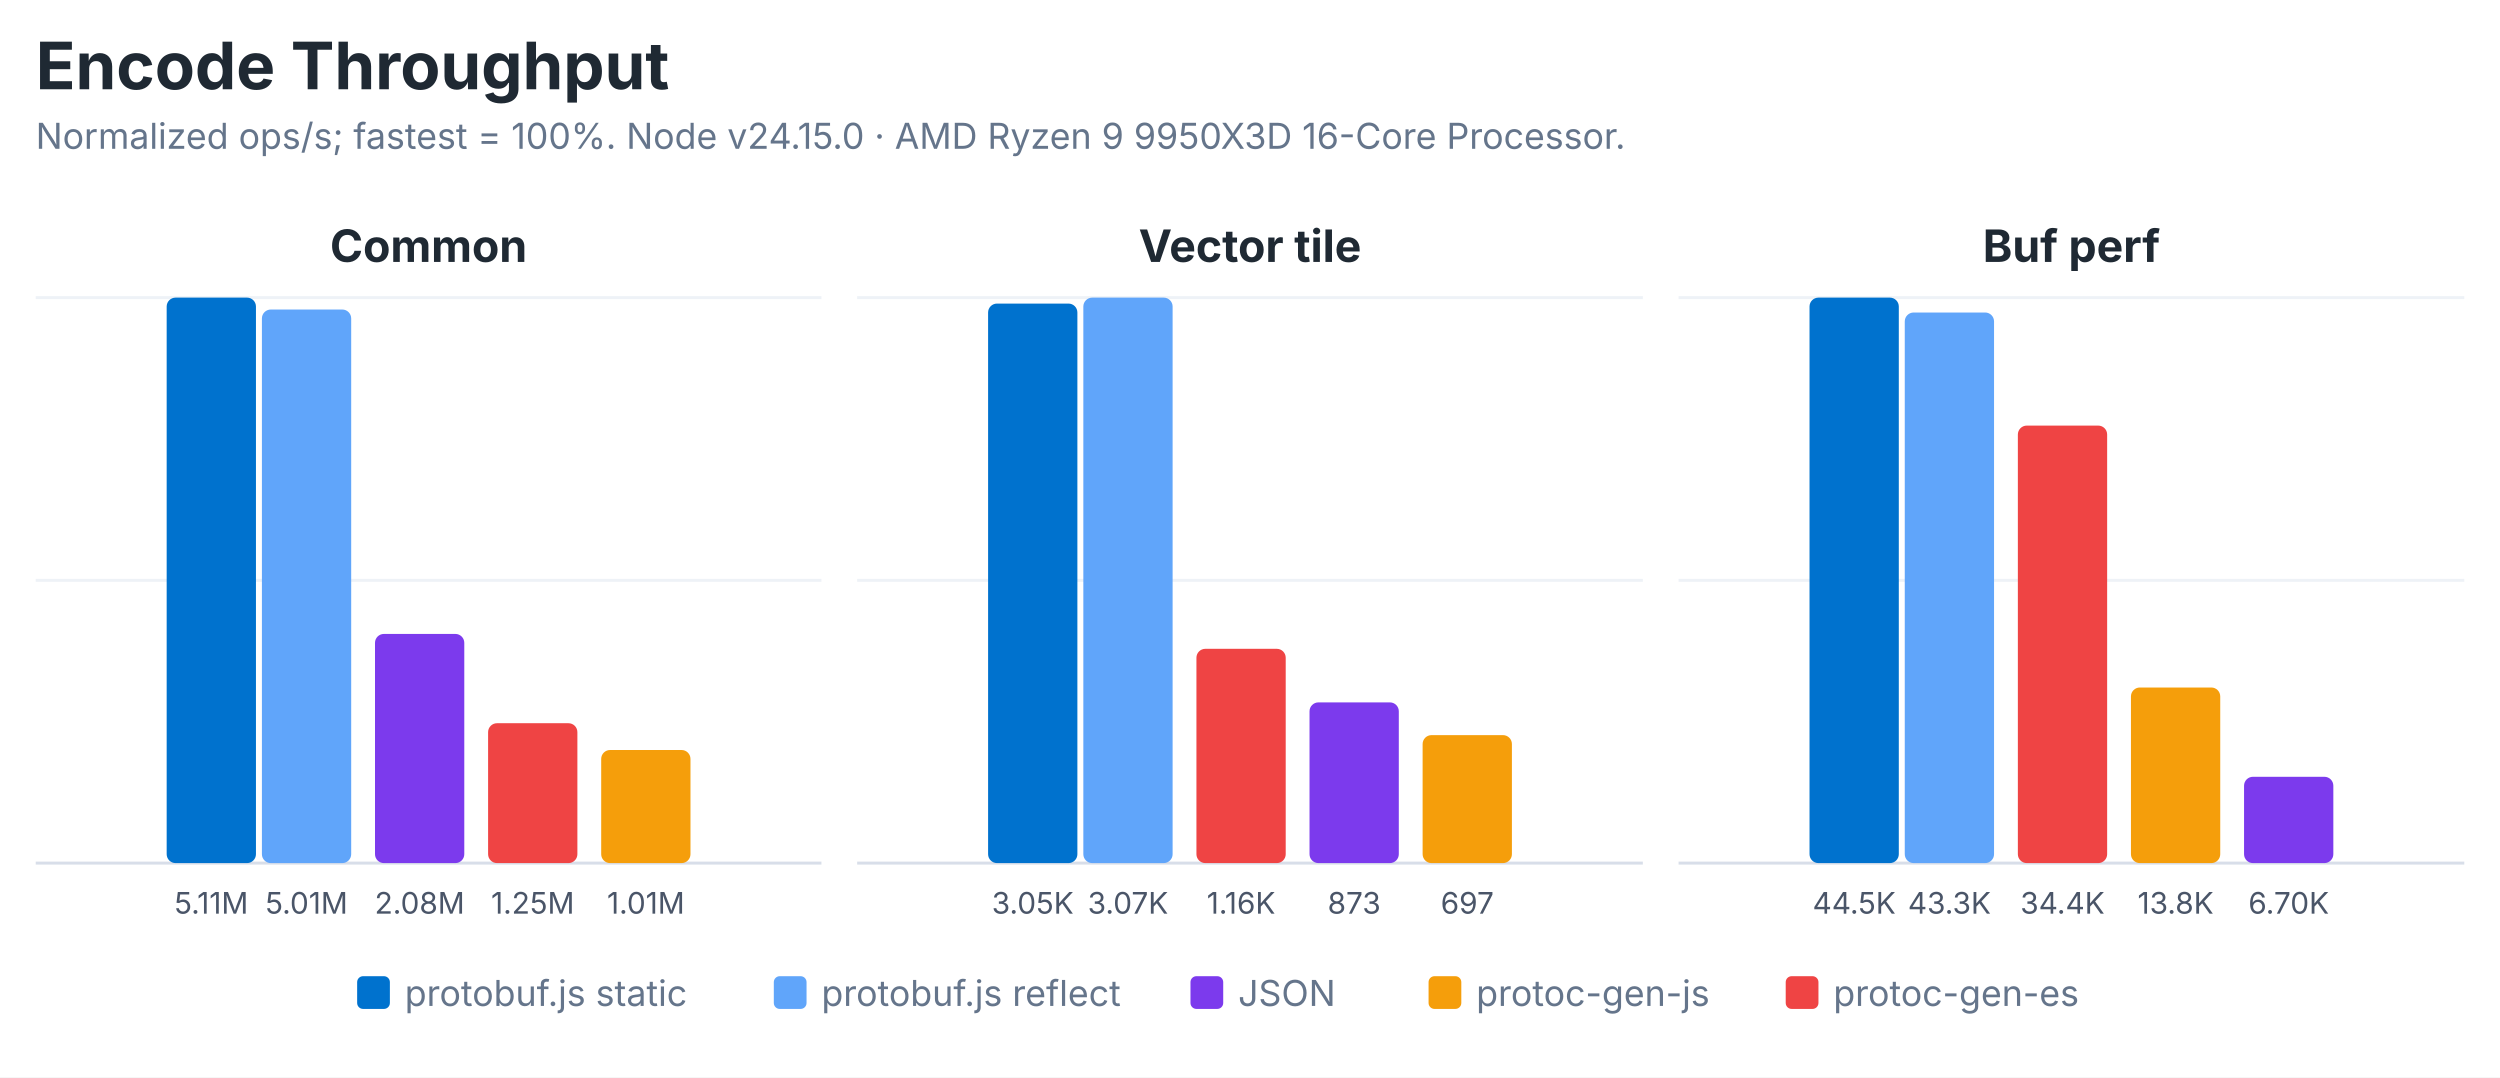
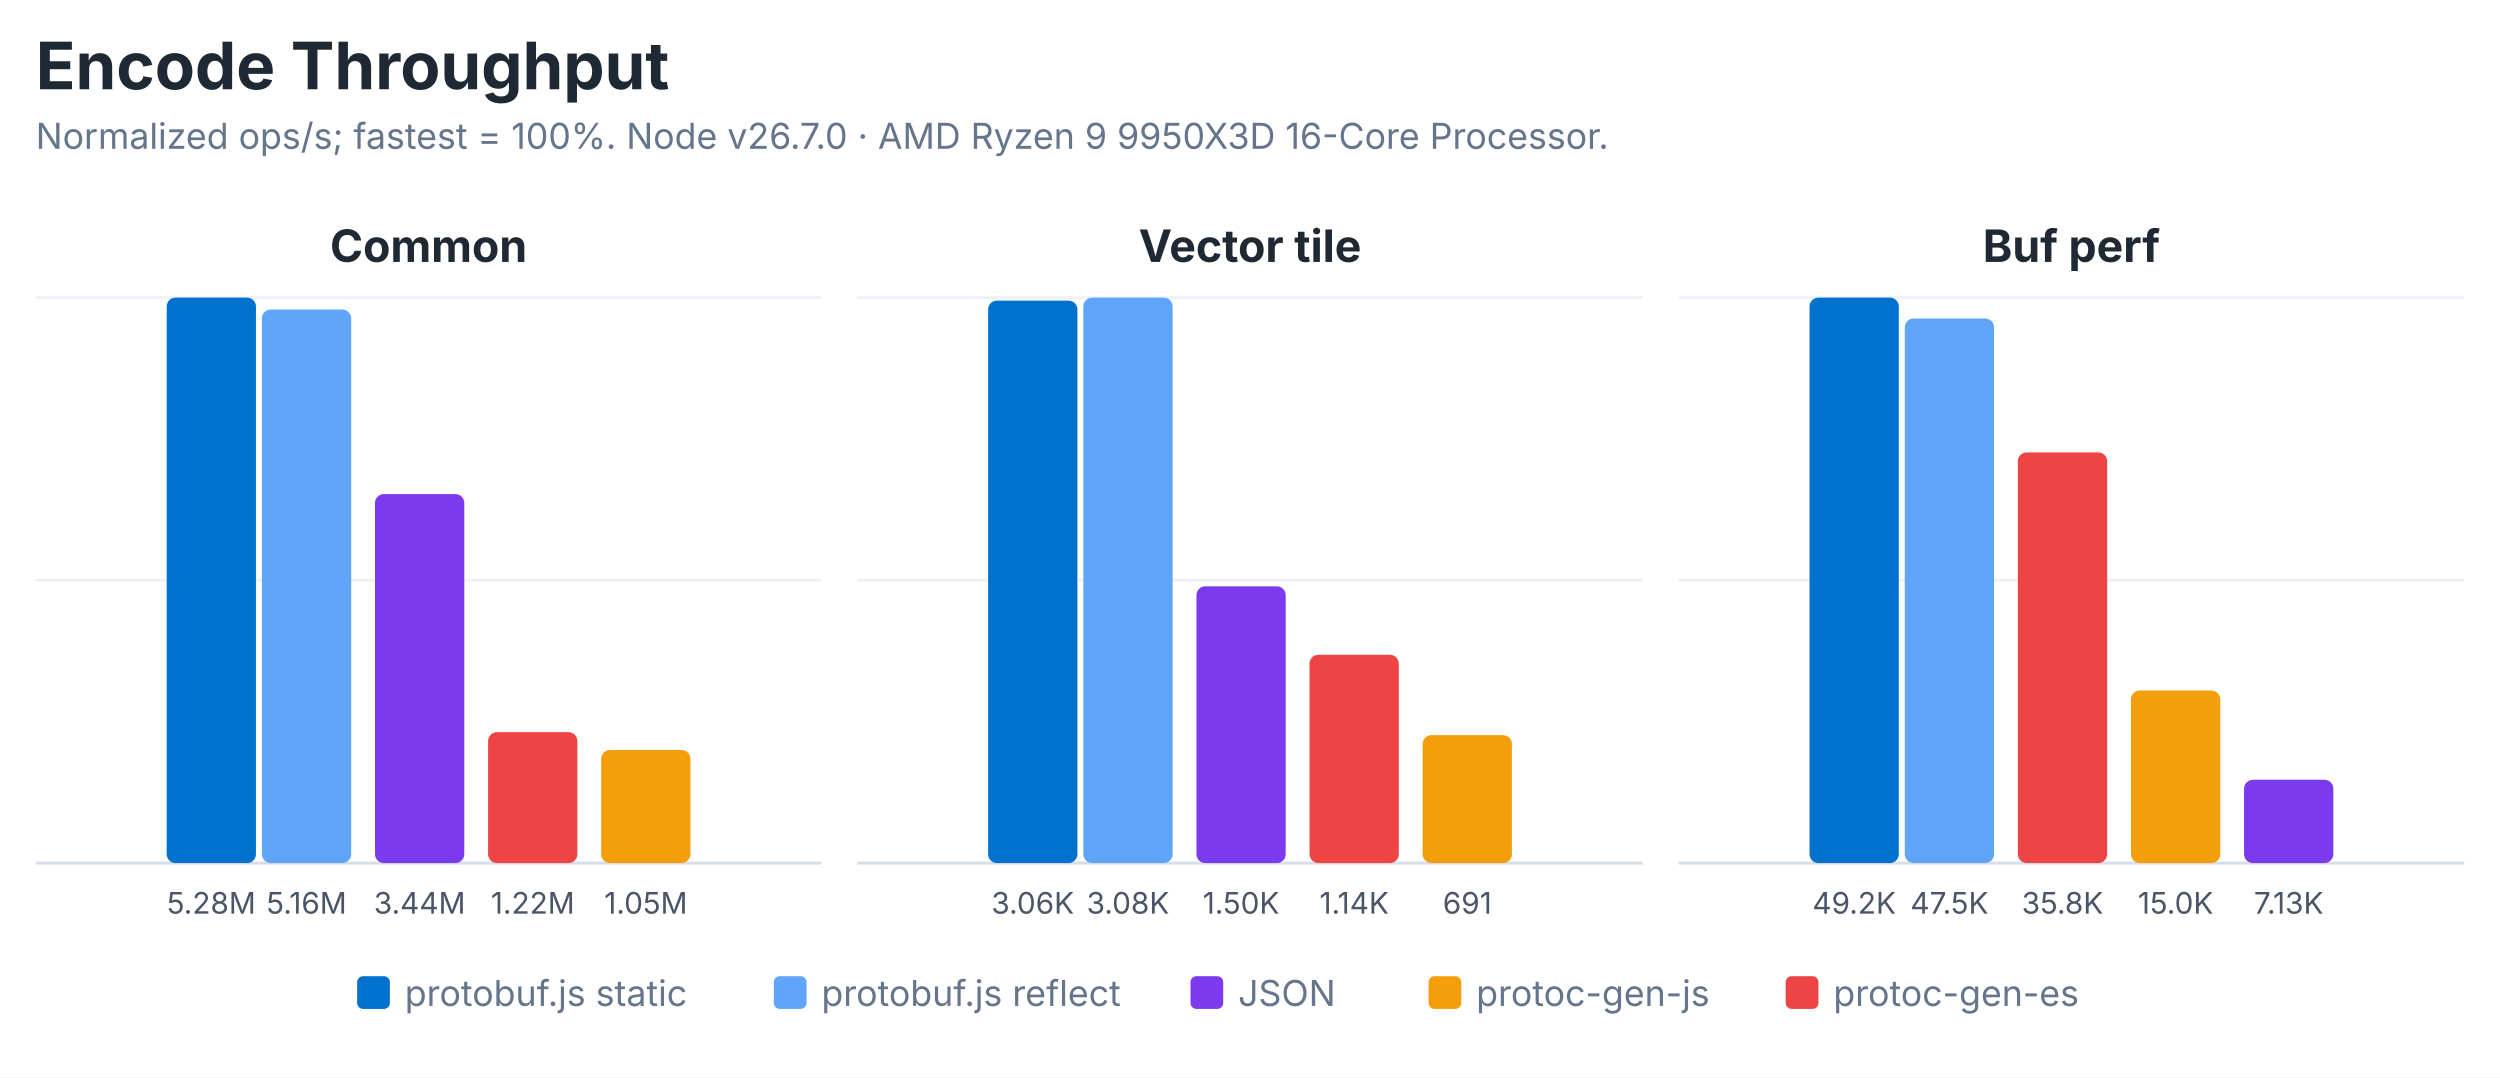
<svg xmlns="http://www.w3.org/2000/svg" width="840" height="362" viewBox="0 0 840 362" role="img" aria-labelledby="title desc">
  <style>
text{font-family:-apple-system,BlinkMacSystemFont,'Segoe UI',sans-serif;fill:#1f2933}
.title{font-size:22px;font-weight:700}.meta,.legend{font-size:12px;fill:#65758b}.case{font-size:15px;font-weight:700}.value{font-size:10px;fill:#4a5568}.axis{stroke:#d8dee9;stroke-width:1}.grid{stroke:#eef2f7;stroke-width:1}.bar{rx:3;ry:3}
</style>
  <rect width="100%" height="100%" fill="#ffffff" />
  <text x="12" y="30" class="title">Encode Throughput</text>
-   <text x="12" y="50" class="meta">Normalized ops/s; fastest = 100%. Node v24.15.0 · AMD Ryzen 9 9950X3D 16-Core Processor.</text>
+   <text x="12" y="50" class="meta">Normalized ops/s; fastest = 100%. Node v26.7.0 · AMD Ryzen 9 9950X3D 16-Core Processor.</text>
  <text x="144" y="88" text-anchor="middle" class="case">Common</text>
  <line x1="12" y1="290" x2="276" y2="290" class="axis" />
  <line x1="12" y1="195" x2="276" y2="195" class="grid" />
  <line x1="12" y1="100" x2="276" y2="100" class="grid" />
  <rect x="56" y="100" width="30" height="190" class="bar" fill="#0072ce" />
-   <text x="71" y="307" text-anchor="middle" class="value">5.11M</text>
+   <text x="71" y="307" text-anchor="middle" class="value">5.28M</text>
  <rect x="88" y="104" width="30" height="186" class="bar" fill="#60a5fa" />
-   <text x="103" y="307" text-anchor="middle" class="value">5.01M</text>
-   <rect x="126" y="213" width="30" height="77" class="bar" fill="#7c3aed" />
-   <text x="141" y="307" text-anchor="middle" class="value">2.08M</text>
-   <rect x="164" y="243" width="30" height="47" class="bar" fill="#ef4444" />
-   <text x="179" y="307" text-anchor="middle" class="value">1.25M</text>
+   <text x="103" y="307" text-anchor="middle" class="value">5.16M</text>
+   <rect x="126" y="166" width="30" height="124" class="bar" fill="#7c3aed" />
+   <text x="141" y="307" text-anchor="middle" class="value">3.44M</text>
+   <rect x="164" y="246" width="30" height="44" class="bar" fill="#ef4444" />
+   <text x="179" y="307" text-anchor="middle" class="value">1.22M</text>
  <rect x="202" y="252" width="30" height="38" class="bar" fill="#f59e0b" />
-   <text x="217" y="307" text-anchor="middle" class="value">1.01M</text>
+   <text x="217" y="307" text-anchor="middle" class="value">1.05M</text>
  <text x="420" y="88" text-anchor="middle" class="case">Vector tile</text>
  <line x1="288" y1="290" x2="552" y2="290" class="axis" />
  <line x1="288" y1="195" x2="552" y2="195" class="grid" />
  <line x1="288" y1="100" x2="552" y2="100" class="grid" />
-   <rect x="332" y="102" width="30" height="188" class="bar" fill="#0072ce" />
-   <text x="347" y="307" text-anchor="middle" class="value">3.05K</text>
+   <rect x="332" y="101" width="30" height="189" class="bar" fill="#0072ce" />
+   <text x="347" y="307" text-anchor="middle" class="value">3.06K</text>
  <rect x="364" y="100" width="30" height="190" class="bar" fill="#60a5fa" />
-   <text x="379" y="307" text-anchor="middle" class="value">3.07K</text>
-   <rect x="402" y="218" width="30" height="72" class="bar" fill="#ef4444" />
-   <text x="417" y="307" text-anchor="middle" class="value">1.16K</text>
-   <rect x="440" y="236" width="30" height="54" class="bar" fill="#7c3aed" />
-   <text x="455" y="307" text-anchor="middle" class="value">873</text>
+   <text x="379" y="307" text-anchor="middle" class="value">3.08K</text>
+   <rect x="402" y="197" width="30" height="93" class="bar" fill="#7c3aed" />
+   <text x="417" y="307" text-anchor="middle" class="value">1.50K</text>
+   <rect x="440" y="220" width="30" height="70" class="bar" fill="#ef4444" />
+   <text x="455" y="307" text-anchor="middle" class="value">1.14K</text>
  <rect x="478" y="247" width="30" height="43" class="bar" fill="#f59e0b" />
-   <text x="493" y="307" text-anchor="middle" class="value">697</text>
+   <text x="493" y="307" text-anchor="middle" class="value">691</text>
  <text x="696" y="88" text-anchor="middle" class="case">Buf perf</text>
  <line x1="564" y1="290" x2="828" y2="290" class="axis" />
  <line x1="564" y1="195" x2="828" y2="195" class="grid" />
  <line x1="564" y1="100" x2="828" y2="100" class="grid" />
  <rect x="608" y="100" width="30" height="190" class="bar" fill="#0072ce" />
-   <text x="623" y="307" text-anchor="middle" class="value">44.5K</text>
-   <rect x="640" y="105" width="30" height="185" class="bar" fill="#60a5fa" />
-   <text x="655" y="307" text-anchor="middle" class="value">43.3K</text>
-   <rect x="678" y="143" width="30" height="147" class="bar" fill="#ef4444" />
-   <text x="693" y="307" text-anchor="middle" class="value">34.4K</text>
-   <rect x="716" y="231" width="30" height="59" class="bar" fill="#f59e0b" />
-   <text x="731" y="307" text-anchor="middle" class="value">13.8K</text>
-   <rect x="754" y="261" width="30" height="29" class="bar" fill="#7c3aed" />
-   <text x="769" y="307" text-anchor="middle" class="value">6.70K</text>
+   <text x="623" y="307" text-anchor="middle" class="value">49.2K</text>
+   <rect x="640" y="107" width="30" height="183" class="bar" fill="#60a5fa" />
+   <text x="655" y="307" text-anchor="middle" class="value">47.5K</text>
+   <rect x="678" y="152" width="30" height="138" class="bar" fill="#ef4444" />
+   <text x="693" y="307" text-anchor="middle" class="value">35.8K</text>
+   <rect x="716" y="232" width="30" height="58" class="bar" fill="#f59e0b" />
+   <text x="731" y="307" text-anchor="middle" class="value">15.0K</text>
+   <rect x="754" y="262" width="30" height="28" class="bar" fill="#7c3aed" />
+   <text x="769" y="307" text-anchor="middle" class="value">7.13K</text>
  <rect x="120" y="328" width="11" height="11" rx="2" ry="2" fill="#0072ce" />
  <text x="136" y="338" class="legend">protobuf.js static</text>
  <rect x="260" y="328" width="11" height="11" rx="2" ry="2" fill="#60a5fa" />
  <text x="276" y="338" class="legend">protobuf.js reflect</text>
  <rect x="400" y="328" width="11" height="11" rx="2" ry="2" fill="#7c3aed" />
  <text x="416" y="338" class="legend">JSON</text>
  <rect x="480" y="328" width="11" height="11" rx="2" ry="2" fill="#f59e0b" />
  <text x="496" y="338" class="legend">protoc-gen-js</text>
  <rect x="600" y="328" width="11" height="11" rx="2" ry="2" fill="#ef4444" />
  <text x="616" y="338" class="legend">protoc-gen-es</text>
</svg>
